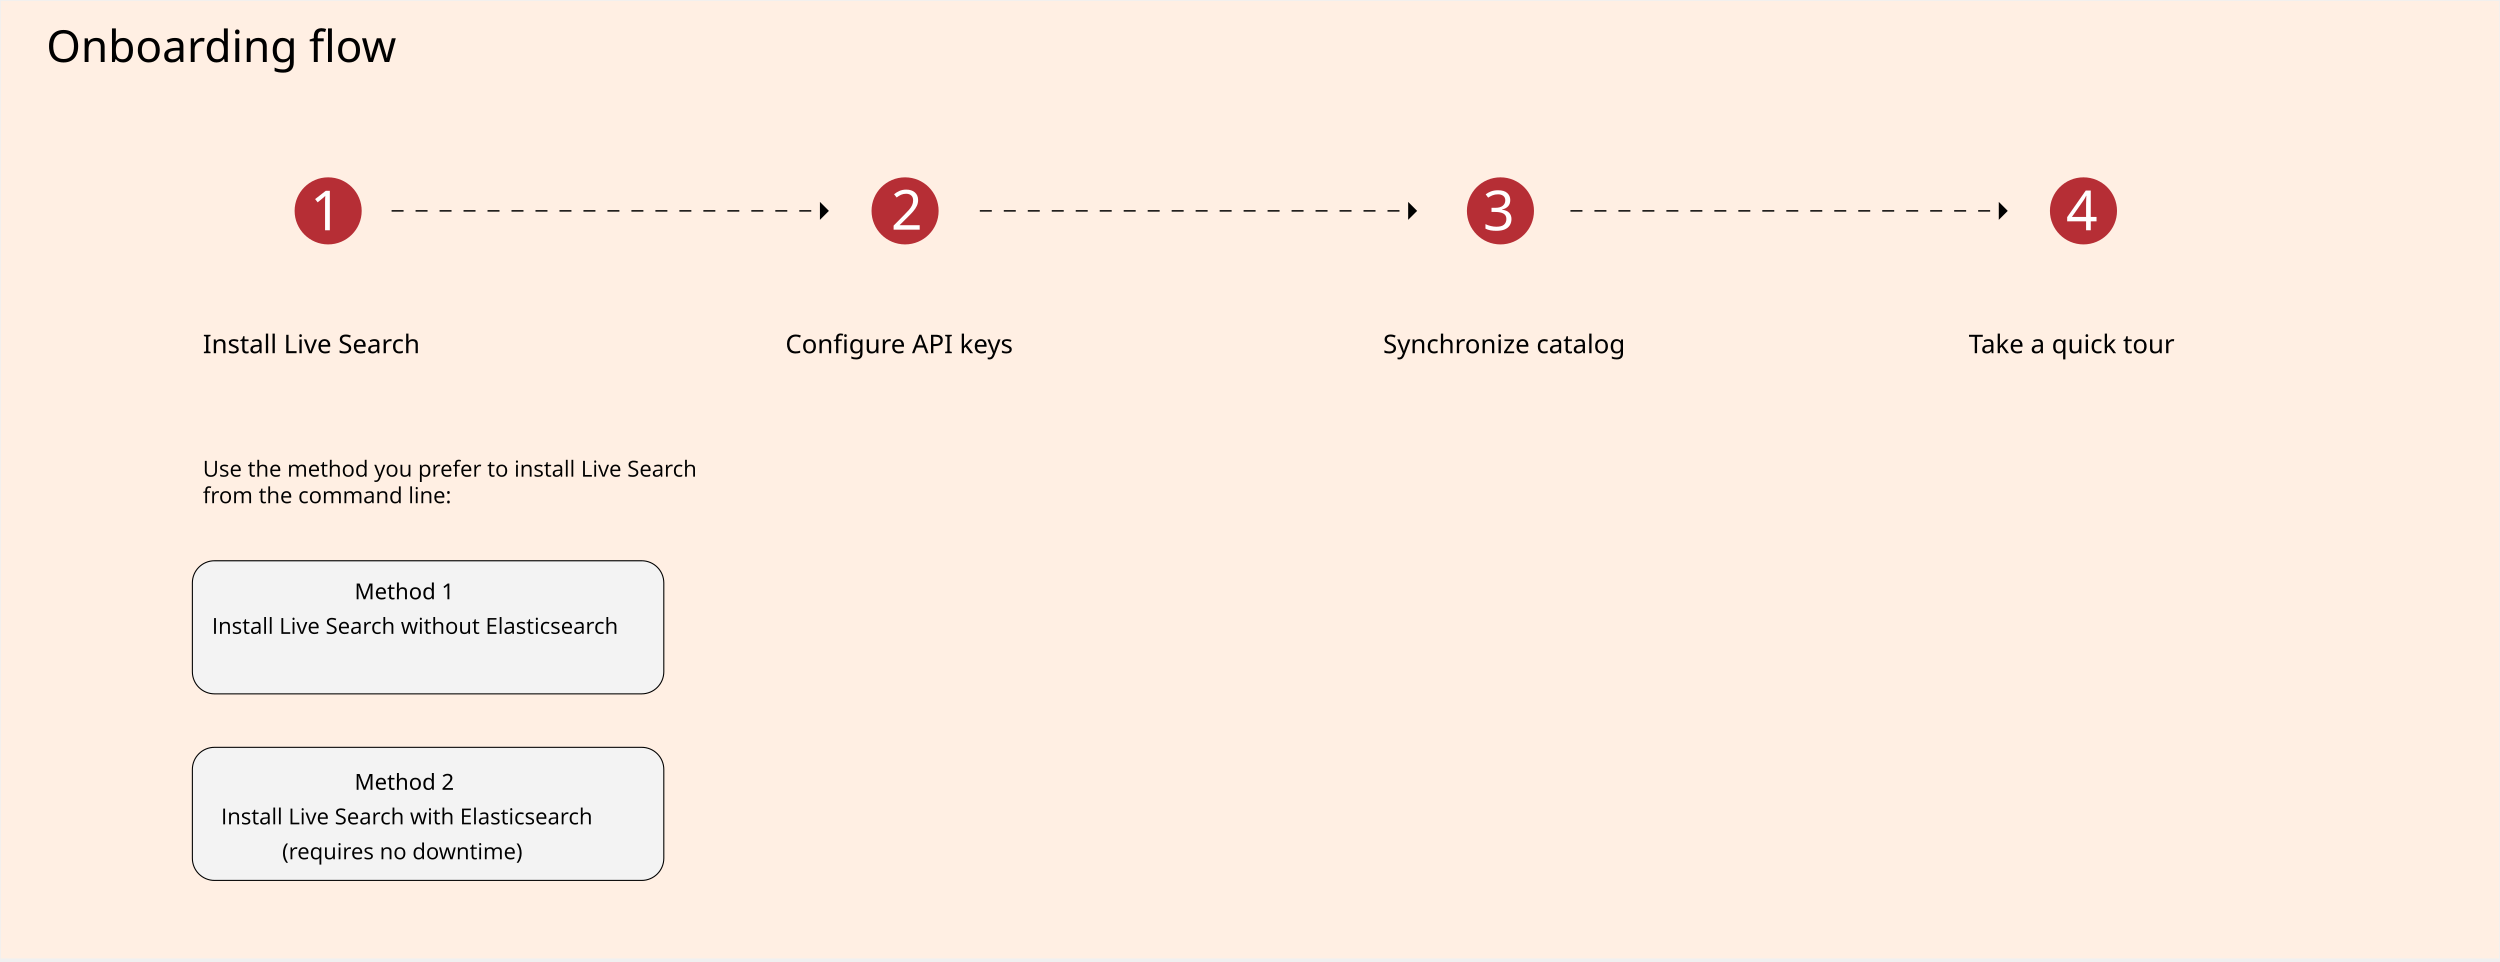
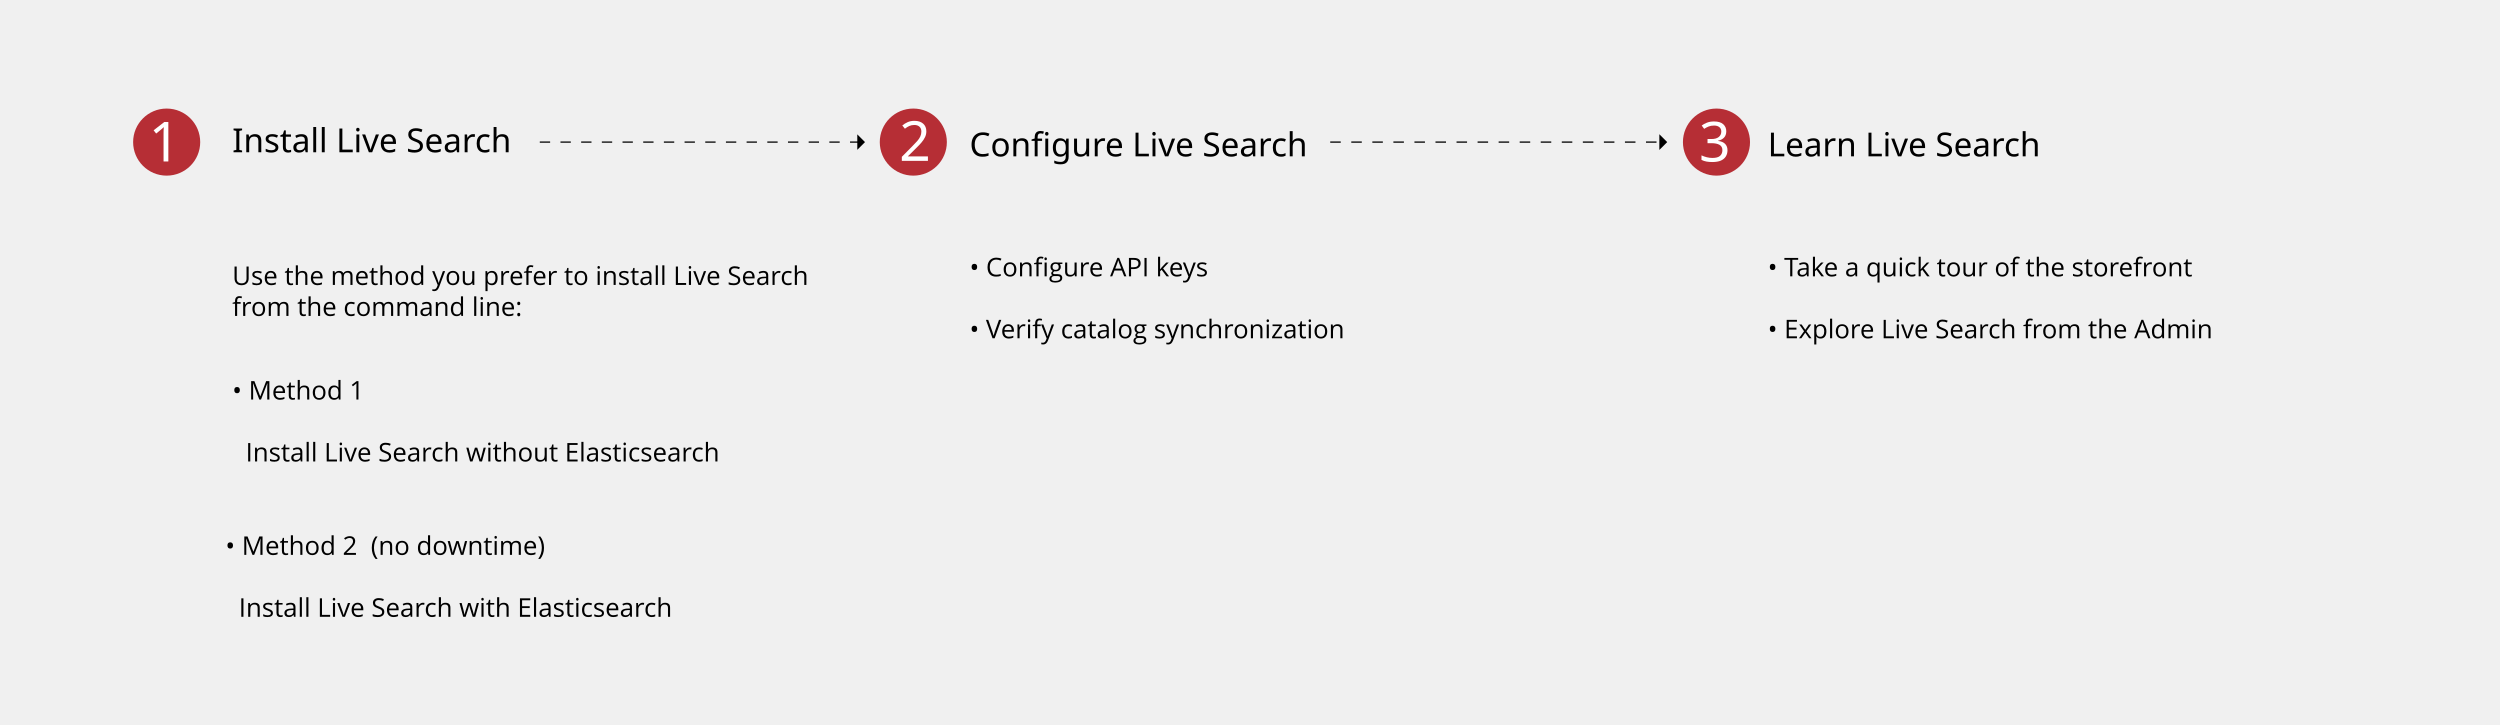
- <svg xmlns="http://www.w3.org/2000/svg" version="1.1" x="0px" y="0px" viewBox="0 0 1356.46 521.7" style="enable-background:new 0 0 1356.46 521.7;" xml:space="preserve">
+ <svg xmlns="http://www.w3.org/2000/svg" version="1.1" x="0px" y="0px" viewBox="0 0 1356.46 392.85" style="enable-background:new 0 0 1356.46 392.85;" xml:space="preserve">
  <style type="text/css">
- 	.st0{fill:#FFEFE3;}
- 	.st1{fill:none;stroke:#000000;stroke-width:2;stroke-miterlimit:10;}
- 	.st2{font-family:'OpenSans-Semibold';}
- 	.st3{font-size:24px;}
- 	.st4{fill:#F3F3F3;stroke:#000000;stroke-width:0.587;stroke-miterlimit:10;}
- 	.st5{fill:#B62E35;}
- 	.st6{fill:#FFFFFF;}
- 	.st7{font-family:'OpenSans-Bold';}
- 	.st8{font-size:30px;}
- 	.st9{font-family:'OpenSans';}
- 	.st10{font-size:12px;}
- 	.st11{font-size:14px;}
- 	.st12{fill:none;stroke:#000000;stroke-width:0.801;stroke-miterlimit:10;stroke-dasharray:6.506,6.506;}
+ 	.st0{fill:none;stroke:#000000;stroke-width:2;stroke-miterlimit:10;}
+ 	.st1{font-family:'OpenSans';}
+ 	.st2{font-size:14px;}
+ 	.st3{fill:#B62E35;}
+ 	.st4{fill:#FFFFFF;}
+ 	.st5{font-family:'OpenSans-Bold';}
+ 	.st6{font-size:30px;}
+ 	.st7{font-family:'OpenSans-Semibold';}
+ 	.st8{font-size:18px;}
+ 	.st9{fill:none;stroke:#000000;stroke-width:0.691;stroke-miterlimit:10;stroke-dasharray:5.611,5.611;}
+ 	.st10{fill:none;stroke:#000000;stroke-width:0.703;stroke-miterlimit:10;stroke-dasharray:5.711,5.711;}
</style>
  <g id="Layer_1">
-     <g>
-       <rect x="0.5" y="0.5" class="st0" width="1355.46" height="519.41" />
-       <rect x="0.5" y="0.5" class="st0" width="1355.46" height="519.41" />
-     </g>
-     <path class="st1" d="M531.63,304.26L531.63,304.26L531.63,304.26z" />
+     <path class="st0" d="M531.63,200.25L531.63,200.25L531.63,200.25z" />
+     <text transform="matrix(1 0 0 1 959.1505 149.9452)">
+       <tspan x="0" y="0" class="st1 st2">• Take a quick tour of the storefront</tspan>
+       <tspan x="0" y="33.6" class="st1 st2">• Explore Live Search from the Admin</tspan>
+     </text>
+     <text transform="matrix(1 0 0 1 526.0536 149.9452)">
+       <tspan x="0" y="0" class="st1 st2">• Configure API keys</tspan>
+       <tspan x="0" y="33.6" class="st1 st2">• Verify catalog synchronization</tspan>
+     </text>
+     <text transform="matrix(1 0 0 1 125.994 216.7818)">
+       <tspan x="0" y="0" class="st1 st2">• Method 1</tspan>
+       <tspan x="0" y="33.6" class="st1 st2">  Install Live Search without Elasticsearch</tspan>
+     </text>
+     <text transform="matrix(1 0 0 1 122.2827 301.0609)">
+       <tspan x="0" y="0" class="st1 st2">• Method 2  (no downtime)</tspan>
+       <tspan x="0" y="33.6" class="st1 st2">  Install Live Search with Elasticsearch</tspan>
+     </text>
  </g>
  <g id="Layer_2">
-     <text transform="matrix(1 0 0 1 25.1325 33.657)" class="st2 st3">Onboarding flow</text>
-     <path class="st4" d="M348.17,376.47H116.38c-6.63,0-12-5.37-12-12v-48.21c0-6.63,5.37-12,12-12h231.79c6.63,0,12,5.37,12,12v48.21   C360.17,371.1,354.8,376.47,348.17,376.47z" />
    <g>
      <g>
-         <circle class="st5" cx="178.05" cy="114.42" r="18.2" />
+         <circle class="st3" cx="90.43" cy="77.1" r="18.2" />
      </g>
-       <text transform="matrix(1 0 0 1 168.3091 124.9428)" class="st6 st7 st8">1</text>
+       <text transform="matrix(1 0 0 1 80.6814 87.6232)" class="st4 st5 st6">1</text>
    </g>
    <g>
      <g>
-         <circle class="st5" cx="814.12" cy="114.42" r="18.2" />
+         <circle class="st3" cx="931.33" cy="77.1" r="18.2" />
      </g>
-       <text transform="matrix(1 0 0 1 804.6435 124.9428)" class="st6 st7 st8">3</text>
+       <text transform="matrix(1 0 0 1 921.8525 87.6232)" class="st4 st5 st6">3</text>
    </g>
    <g>
      <g>
-         <circle class="st5" cx="491.08" cy="114.42" r="18.2" />
+         <circle class="st3" cx="495.55" cy="77.1" r="18.2" />
      </g>
-       <text transform="matrix(1 0 0 1 483.4176 124.5973)" class="st6 st7 st8">2</text>
+       <text transform="matrix(1 0 0 1 487.8827 87.2778)" class="st4 st5 st6">2</text>
    </g>
-     <path class="st1" d="M531.63,304.26L531.63,304.26L531.63,304.26z" />
-     <text transform="matrix(1 0 0 1 110.0614 258.6193)">
-       <tspan x="0" y="0" class="st9 st10">Use the method you prefer to install Live Search </tspan>
-       <tspan x="0" y="14.4" class="st9 st10">from the command line:</tspan>
+     <path class="st0" d="M531.63,200.25L531.63,200.25L531.63,200.25z" />
+     <text transform="matrix(1 0 0 1 125.994 154.6081)">
+       <tspan x="0" y="0" class="st1 st2">Use the method you prefer to install Live Search </tspan>
+       <tspan x="0" y="16.8" class="st1 st2">from the command line:</tspan>
    </text>
-     <text transform="matrix(1 0 0 1 750.4253 191.6429)" class="st2 st11">Synchronize catalog</text>
-     <text transform="matrix(1 0 0 1 114.9842 343.9164)" class="st9 st10">Install Live Search without Elasticsearch</text>
-     <text transform="matrix(1 0 0 1 426.1465 191.6431)" class="st2 st11">Configure API keys</text>
+     <text transform="matrix(1 0 0 1 526.0534 84.8409)" class="st7 st8">Configure Live Search</text>
+     <text transform="matrix(1 0 0 1 125.9938 82.608)" class="st7 st8">Install Live Search</text>
    <g>
      <g>
-         <line class="st12" x1="531.63" y1="114.42" x2="764.7" y2="114.42" />
+         <line class="st9" x1="292.88" y1="77.1" x2="465.71" y2="77.1" />
        <g>
-           <polygon points="764.04,109.55 764.04,119.28 768.91,114.42     " />
+           <polygon points="465.15,72.9 465.15,81.29 469.34,77.1     " />
        </g>
      </g>
    </g>
-     <text transform="matrix(1 0 0 1 110.0617 191.6429)" class="st2 st11">Install Live Search</text>
+     <text transform="matrix(1 0 0 1 959.1509 84.8409)" class="st7 st8">Learn Live Search</text>
    <g>
      <g>
-         <circle class="st5" cx="1130.46" cy="114.42" r="18.2" />
-       </g>
-       <text transform="matrix(1 0 0 1 1120.982 124.9428)" class="st6 st7 st8">4</text>
-     </g>
-     <g>
-       <g>
-         <line class="st12" x1="852.1" y1="114.42" x2="1085.16" y2="114.42" />
+         <line class="st10" x1="721.76" y1="77.1" x2="900.9" y2="77.1" />
        <g>
-           <polygon points="1084.51,109.55 1084.51,119.28 1089.37,114.42     " />
+           <polygon points="900.33,72.83 900.33,81.37 904.6,77.1     " />
        </g>
      </g>
    </g>
-     <g>
-       <g>
-         <line class="st12" x1="212.47" y1="114.42" x2="445.54" y2="114.42" />
-         <g>
-           <polygon points="444.88,109.55 444.88,119.28 449.75,114.42     " />
-         </g>
-       </g>
-     </g>
-     <text transform="matrix(1 0 0 1 1068.209 191.6431)" class="st2 st11">Take a quick tour</text>
-     <text transform="matrix(1 0 0 1 192.3759 325.1625)" class="st2 st10">Method 1</text>
-     <path class="st4" d="M348.17,477.7H116.38c-6.63,0-12-5.37-12-12v-48.21c0-6.63,5.37-12,12-12h231.79c6.63,0,12,5.37,12,12v48.21   C360.17,472.33,354.8,477.7,348.17,477.7z" />
-     <text transform="matrix(1 0 0 1 119.9445 447.2831)" class="st9 st10">Install Live Search with Elasticsearch</text>
-     <text transform="matrix(1 0 0 1 192.376 428.5293)" class="st2 st10">Method 2</text>
-     <text transform="matrix(1 0 0 1 153.0636 466.2177)" class="st9 st10">(requires no downtime)</text>
  </g>
</svg>
